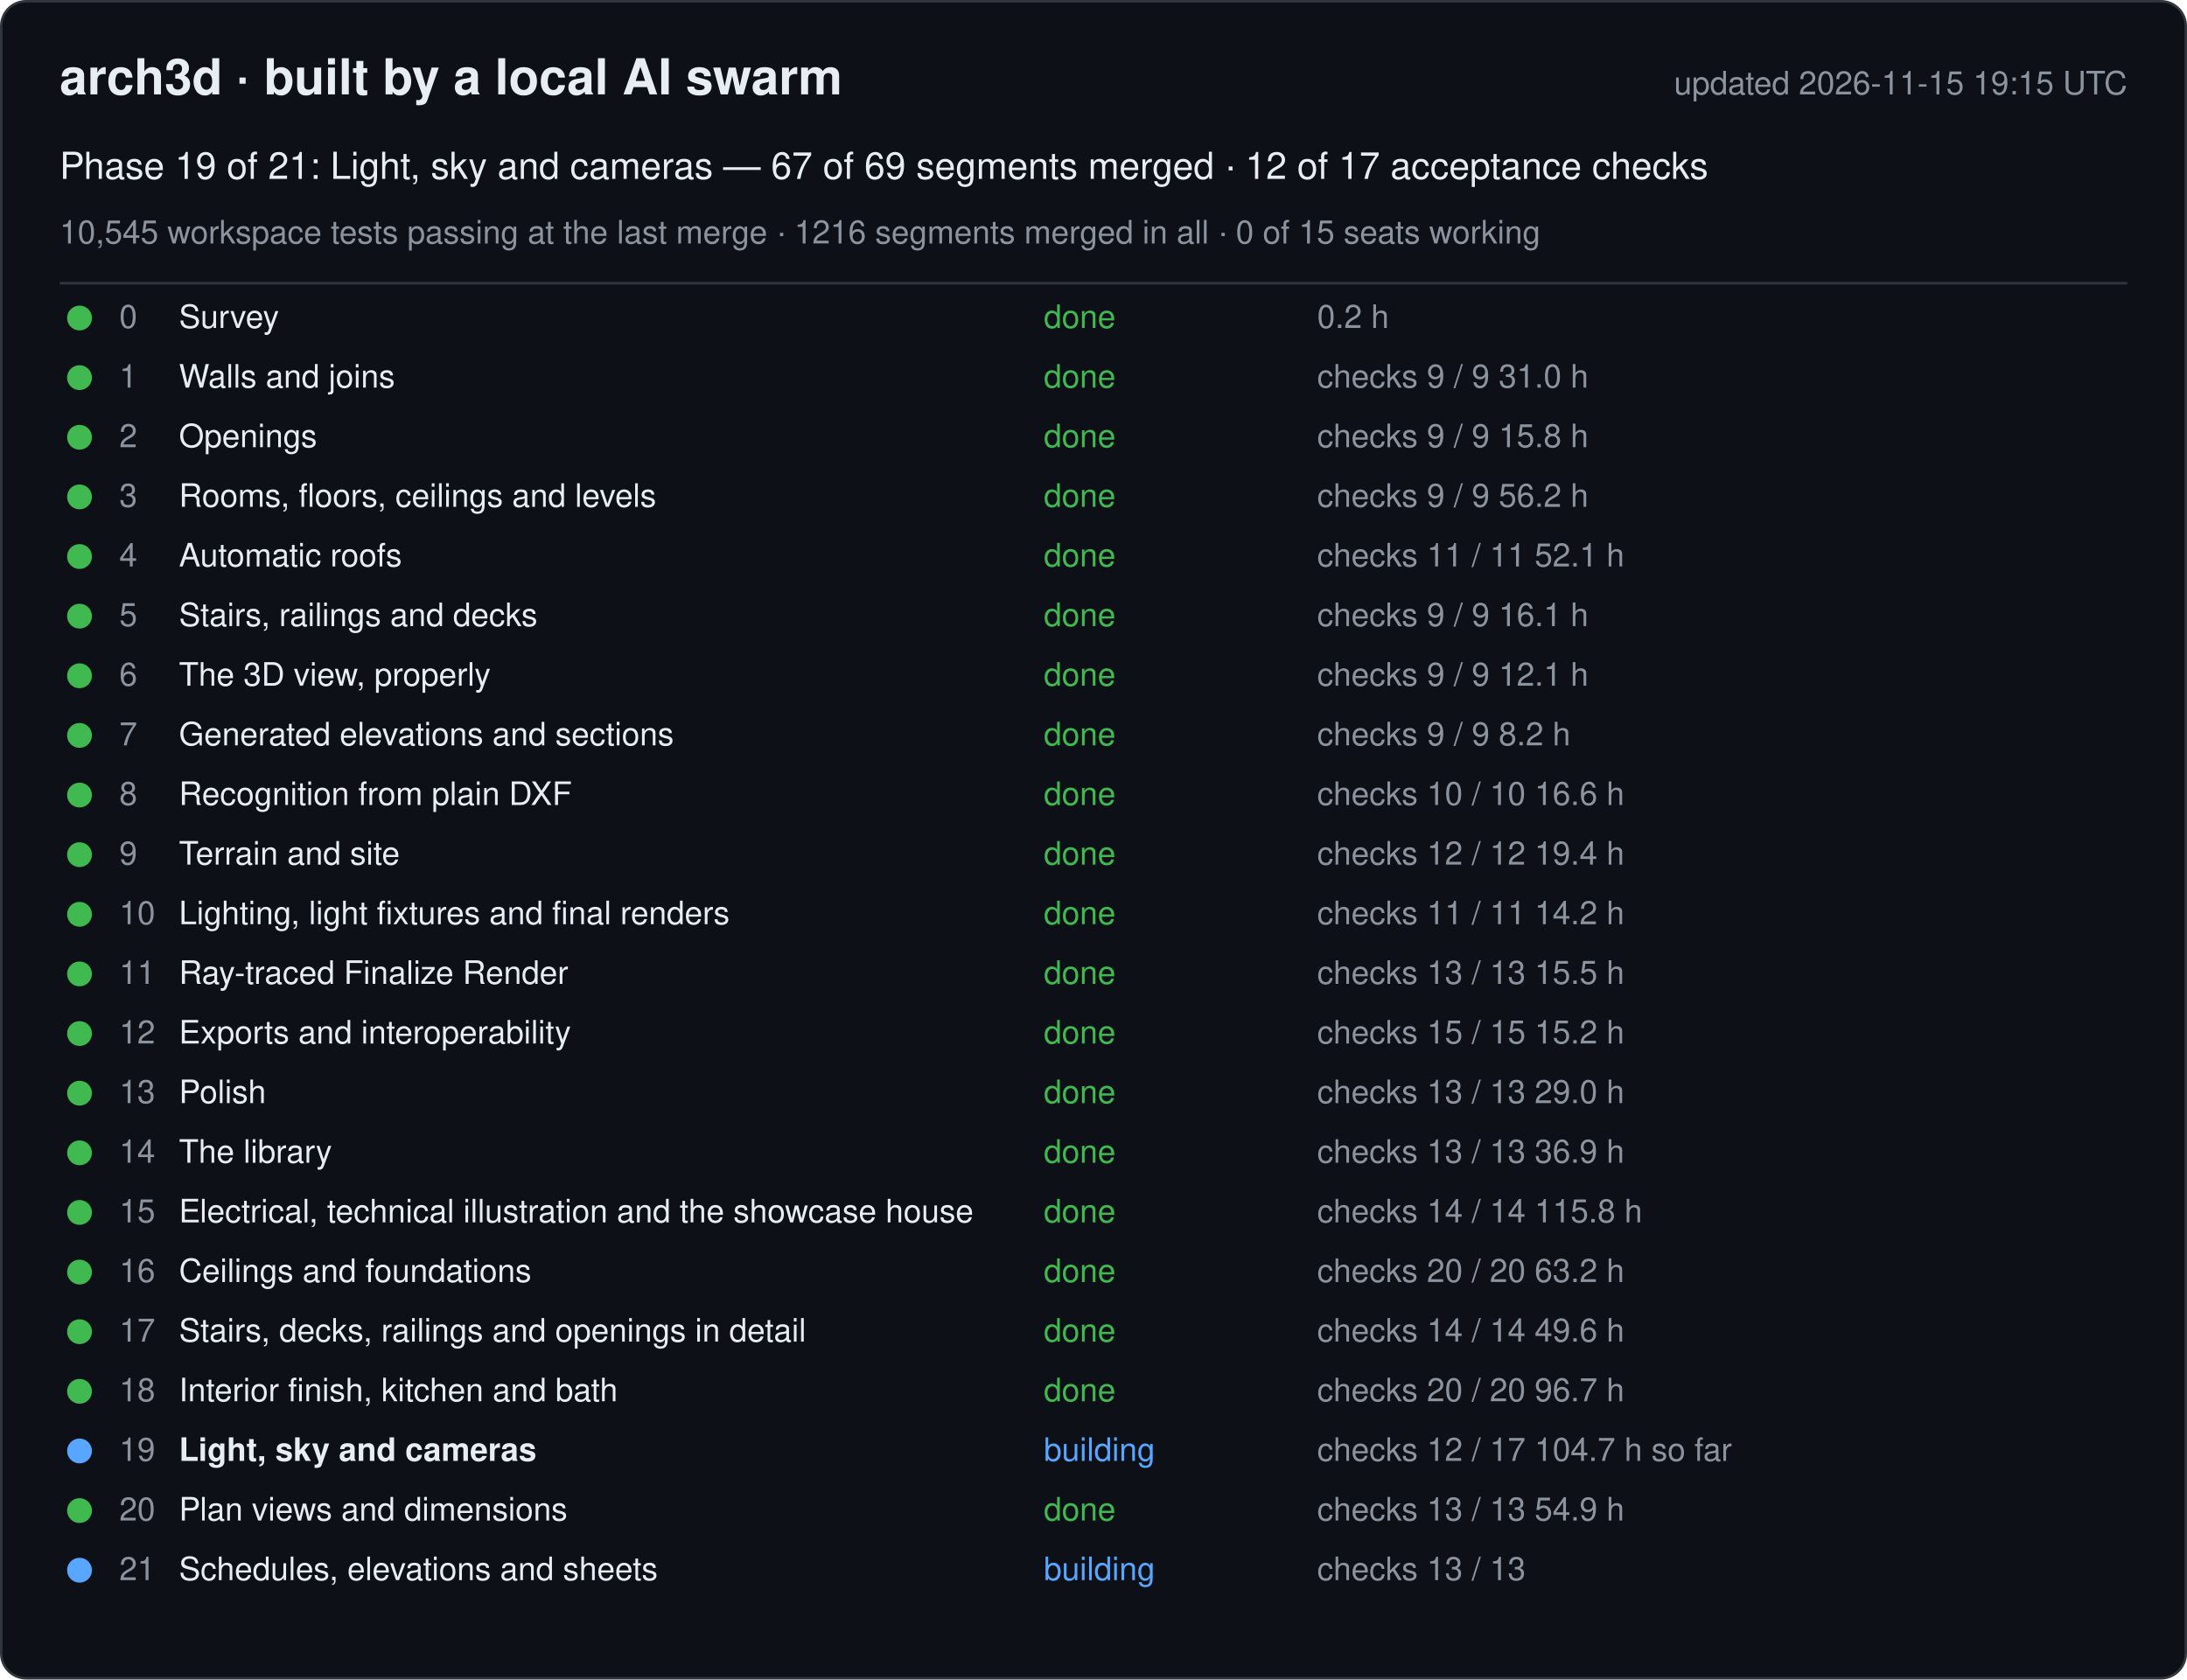
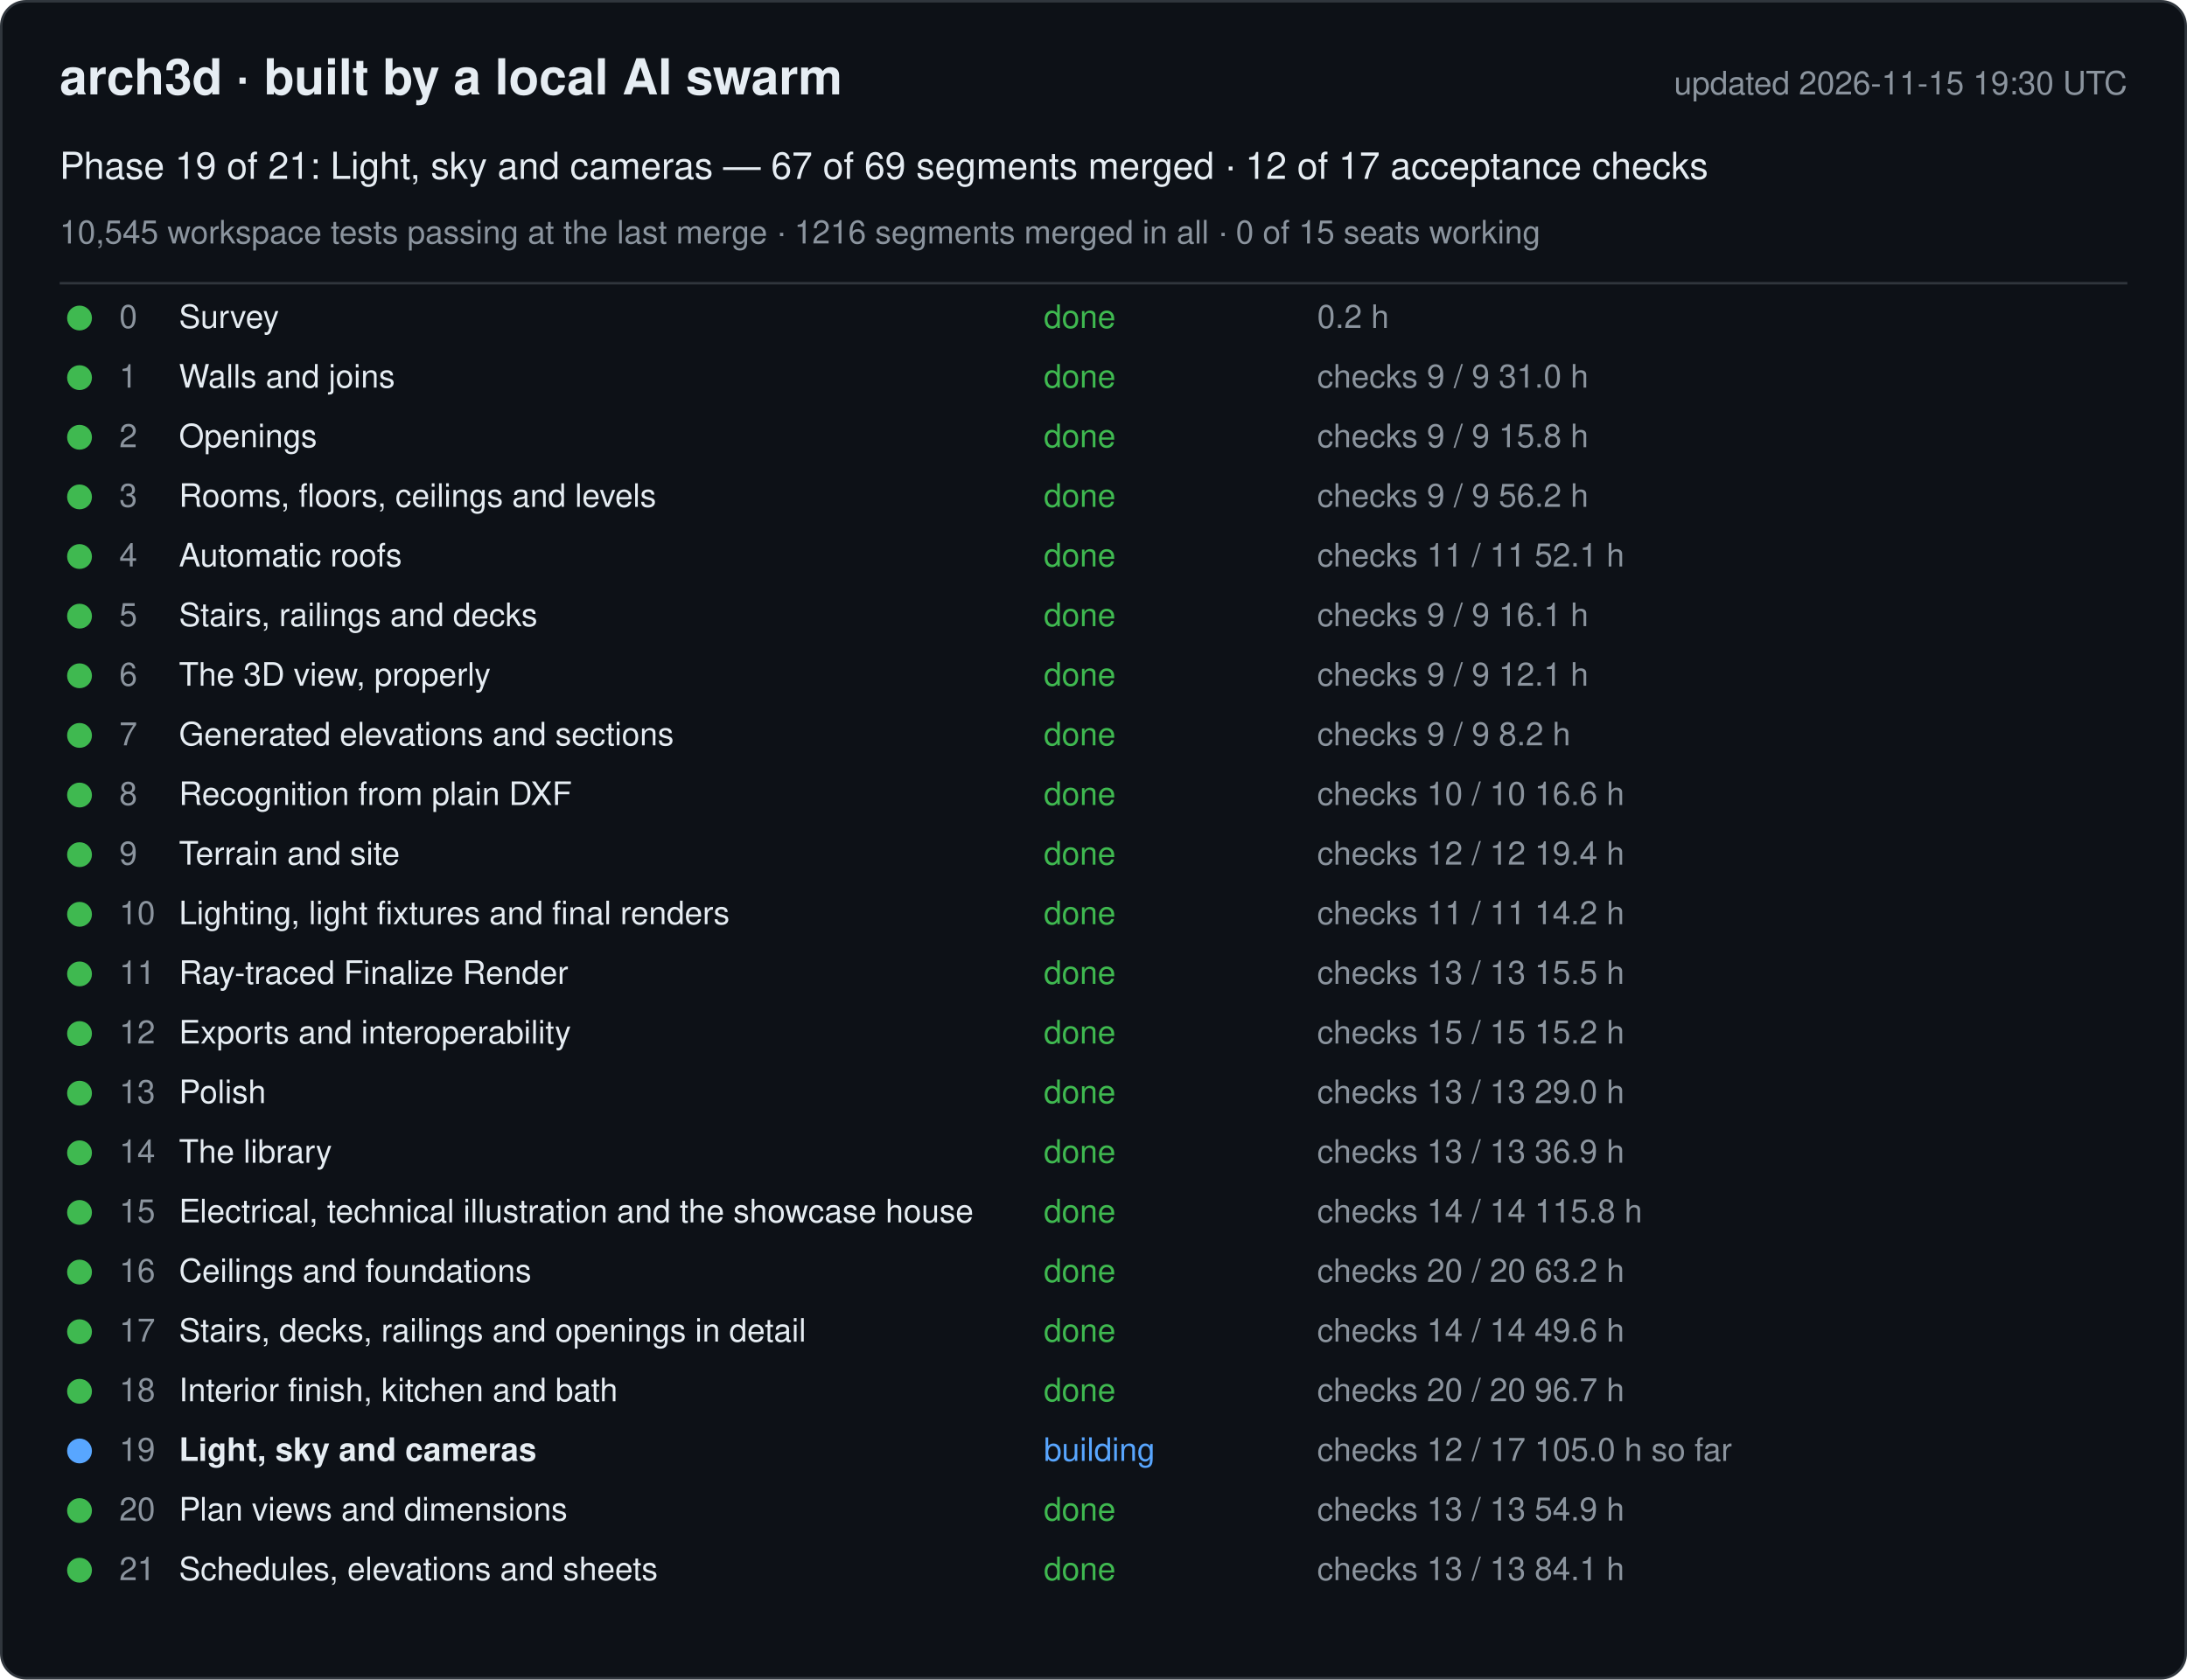
<svg xmlns="http://www.w3.org/2000/svg" width="880" height="676" viewBox="0 0 880 676" font-family="-apple-system, Segoe UI, Helvetica, Arial, sans-serif">
  <rect x="0.5" y="0.5" width="879" height="675" rx="10" fill="#0d1117" stroke="#30363d" />
  <text x="24" y="38" font-size="20" font-weight="600" fill="#e6edf3">arch3d · built by a local AI swarm</text>
-   <text x="856" y="38" font-size="13" fill="#8b949e" text-anchor="end">updated 2026-11-15 19:15 UTC</text>
+   <text x="856" y="38" font-size="13" fill="#8b949e" text-anchor="end">updated 2026-11-15 19:30 UTC</text>
  <text x="24" y="72" font-size="15" fill="#e6edf3">Phase 19 of 21: Light, sky and cameras — 67 of 69 segments merged · 12 of 17 acceptance checks</text>
  <text x="24" y="98" font-size="13" fill="#8b949e">10,545 workspace tests passing at the last merge · 1216 segments merged in all · 0 of 15 seats working</text>
  <line x1="24" y1="114" x2="856" y2="114" stroke="#30363d" />
  <g data-phase="0">
    <circle cx="32" cy="128" r="5" fill="#3fb950" />
    <text x="48" y="132" font-size="13" fill="#8b949e">0</text>
    <text x="72" y="132" font-size="13" fill="#e6edf3">Survey</text>
    <text x="420" y="132" font-size="13" fill="#3fb950">done</text>
    <text x="530" y="132" font-size="13" fill="#8b949e">0.2 h</text>
  </g>
  <g data-phase="1">
    <circle cx="32" cy="152" r="5" fill="#3fb950" />
    <text x="48" y="156" font-size="13" fill="#8b949e">1</text>
    <text x="72" y="156" font-size="13" fill="#e6edf3">Walls and joins</text>
    <text x="420" y="156" font-size="13" fill="#3fb950">done</text>
    <text x="530" y="156" font-size="13" fill="#8b949e">checks 9 / 9   31.0 h</text>
  </g>
  <g data-phase="2">
    <circle cx="32" cy="176" r="5" fill="#3fb950" />
    <text x="48" y="180" font-size="13" fill="#8b949e">2</text>
    <text x="72" y="180" font-size="13" fill="#e6edf3">Openings</text>
    <text x="420" y="180" font-size="13" fill="#3fb950">done</text>
    <text x="530" y="180" font-size="13" fill="#8b949e">checks 9 / 9   15.8 h</text>
  </g>
  <g data-phase="3">
    <circle cx="32" cy="200" r="5" fill="#3fb950" />
    <text x="48" y="204" font-size="13" fill="#8b949e">3</text>
    <text x="72" y="204" font-size="13" fill="#e6edf3">Rooms, floors, ceilings and levels</text>
    <text x="420" y="204" font-size="13" fill="#3fb950">done</text>
    <text x="530" y="204" font-size="13" fill="#8b949e">checks 9 / 9   56.2 h</text>
  </g>
  <g data-phase="4">
    <circle cx="32" cy="224" r="5" fill="#3fb950" />
    <text x="48" y="228" font-size="13" fill="#8b949e">4</text>
    <text x="72" y="228" font-size="13" fill="#e6edf3">Automatic roofs</text>
    <text x="420" y="228" font-size="13" fill="#3fb950">done</text>
    <text x="530" y="228" font-size="13" fill="#8b949e">checks 11 / 11   52.1 h</text>
  </g>
  <g data-phase="5">
    <circle cx="32" cy="248" r="5" fill="#3fb950" />
    <text x="48" y="252" font-size="13" fill="#8b949e">5</text>
    <text x="72" y="252" font-size="13" fill="#e6edf3">Stairs, railings and decks</text>
    <text x="420" y="252" font-size="13" fill="#3fb950">done</text>
    <text x="530" y="252" font-size="13" fill="#8b949e">checks 9 / 9   16.1 h</text>
  </g>
  <g data-phase="6">
    <circle cx="32" cy="272" r="5" fill="#3fb950" />
    <text x="48" y="276" font-size="13" fill="#8b949e">6</text>
    <text x="72" y="276" font-size="13" fill="#e6edf3">The 3D view, properly</text>
    <text x="420" y="276" font-size="13" fill="#3fb950">done</text>
    <text x="530" y="276" font-size="13" fill="#8b949e">checks 9 / 9   12.1 h</text>
  </g>
  <g data-phase="7">
    <circle cx="32" cy="296" r="5" fill="#3fb950" />
    <text x="48" y="300" font-size="13" fill="#8b949e">7</text>
    <text x="72" y="300" font-size="13" fill="#e6edf3">Generated elevations and sections</text>
    <text x="420" y="300" font-size="13" fill="#3fb950">done</text>
    <text x="530" y="300" font-size="13" fill="#8b949e">checks 9 / 9   8.2 h</text>
  </g>
  <g data-phase="8">
    <circle cx="32" cy="320" r="5" fill="#3fb950" />
    <text x="48" y="324" font-size="13" fill="#8b949e">8</text>
    <text x="72" y="324" font-size="13" fill="#e6edf3">Recognition from plain DXF</text>
    <text x="420" y="324" font-size="13" fill="#3fb950">done</text>
    <text x="530" y="324" font-size="13" fill="#8b949e">checks 10 / 10   16.6 h</text>
  </g>
  <g data-phase="9">
    <circle cx="32" cy="344" r="5" fill="#3fb950" />
    <text x="48" y="348" font-size="13" fill="#8b949e">9</text>
    <text x="72" y="348" font-size="13" fill="#e6edf3">Terrain and site</text>
    <text x="420" y="348" font-size="13" fill="#3fb950">done</text>
    <text x="530" y="348" font-size="13" fill="#8b949e">checks 12 / 12   19.4 h</text>
  </g>
  <g data-phase="10">
    <circle cx="32" cy="368" r="5" fill="#3fb950" />
    <text x="48" y="372" font-size="13" fill="#8b949e">10</text>
    <text x="72" y="372" font-size="13" fill="#e6edf3">Lighting, light fixtures and final renders</text>
    <text x="420" y="372" font-size="13" fill="#3fb950">done</text>
    <text x="530" y="372" font-size="13" fill="#8b949e">checks 11 / 11   14.2 h</text>
  </g>
  <g data-phase="11">
    <circle cx="32" cy="392" r="5" fill="#3fb950" />
    <text x="48" y="396" font-size="13" fill="#8b949e">11</text>
    <text x="72" y="396" font-size="13" fill="#e6edf3">Ray-traced Finalize Render</text>
    <text x="420" y="396" font-size="13" fill="#3fb950">done</text>
    <text x="530" y="396" font-size="13" fill="#8b949e">checks 13 / 13   15.5 h</text>
  </g>
  <g data-phase="12">
    <circle cx="32" cy="416" r="5" fill="#3fb950" />
    <text x="48" y="420" font-size="13" fill="#8b949e">12</text>
    <text x="72" y="420" font-size="13" fill="#e6edf3">Exports and interoperability</text>
    <text x="420" y="420" font-size="13" fill="#3fb950">done</text>
    <text x="530" y="420" font-size="13" fill="#8b949e">checks 15 / 15   15.2 h</text>
  </g>
  <g data-phase="13">
    <circle cx="32" cy="440" r="5" fill="#3fb950" />
    <text x="48" y="444" font-size="13" fill="#8b949e">13</text>
    <text x="72" y="444" font-size="13" fill="#e6edf3">Polish</text>
    <text x="420" y="444" font-size="13" fill="#3fb950">done</text>
    <text x="530" y="444" font-size="13" fill="#8b949e">checks 13 / 13   29.0 h</text>
  </g>
  <g data-phase="14">
    <circle cx="32" cy="464" r="5" fill="#3fb950" />
    <text x="48" y="468" font-size="13" fill="#8b949e">14</text>
    <text x="72" y="468" font-size="13" fill="#e6edf3">The library</text>
    <text x="420" y="468" font-size="13" fill="#3fb950">done</text>
    <text x="530" y="468" font-size="13" fill="#8b949e">checks 13 / 13   36.9 h</text>
  </g>
  <g data-phase="15">
    <circle cx="32" cy="488" r="5" fill="#3fb950" />
    <text x="48" y="492" font-size="13" fill="#8b949e">15</text>
    <text x="72" y="492" font-size="13" fill="#e6edf3">Electrical, technical illustration and the showcase house</text>
    <text x="420" y="492" font-size="13" fill="#3fb950">done</text>
    <text x="530" y="492" font-size="13" fill="#8b949e">checks 14 / 14   115.8 h</text>
  </g>
  <g data-phase="16">
    <circle cx="32" cy="512" r="5" fill="#3fb950" />
    <text x="48" y="516" font-size="13" fill="#8b949e">16</text>
    <text x="72" y="516" font-size="13" fill="#e6edf3">Ceilings and foundations</text>
    <text x="420" y="516" font-size="13" fill="#3fb950">done</text>
    <text x="530" y="516" font-size="13" fill="#8b949e">checks 20 / 20   63.2 h</text>
  </g>
  <g data-phase="17">
    <circle cx="32" cy="536" r="5" fill="#3fb950" />
    <text x="48" y="540" font-size="13" fill="#8b949e">17</text>
    <text x="72" y="540" font-size="13" fill="#e6edf3">Stairs, decks, railings and openings in detail</text>
    <text x="420" y="540" font-size="13" fill="#3fb950">done</text>
    <text x="530" y="540" font-size="13" fill="#8b949e">checks 14 / 14   49.6 h</text>
  </g>
  <g data-phase="18">
    <circle cx="32" cy="560" r="5" fill="#3fb950" />
    <text x="48" y="564" font-size="13" fill="#8b949e">18</text>
    <text x="72" y="564" font-size="13" fill="#e6edf3">Interior finish, kitchen and bath</text>
    <text x="420" y="564" font-size="13" fill="#3fb950">done</text>
    <text x="530" y="564" font-size="13" fill="#8b949e">checks 20 / 20   96.7 h</text>
  </g>
  <g data-phase="19">
    <circle cx="32" cy="584" r="5" fill="#58a6ff" />
    <text x="48" y="588" font-size="13" fill="#8b949e">19</text>
    <text x="72" y="588" font-size="13" fill="#e6edf3" font-weight="600">Light, sky and cameras</text>
    <text x="420" y="588" font-size="13" fill="#58a6ff">building</text>
-     <text x="530" y="588" font-size="13" fill="#8b949e">checks 12 / 17   104.7 h so far</text>
+     <text x="530" y="588" font-size="13" fill="#8b949e">checks 12 / 17   105.0 h so far</text>
  </g>
  <g data-phase="20">
    <circle cx="32" cy="608" r="5" fill="#3fb950" />
    <text x="48" y="612" font-size="13" fill="#8b949e">20</text>
    <text x="72" y="612" font-size="13" fill="#e6edf3">Plan views and dimensions</text>
    <text x="420" y="612" font-size="13" fill="#3fb950">done</text>
    <text x="530" y="612" font-size="13" fill="#8b949e">checks 13 / 13   54.9 h</text>
  </g>
  <g data-phase="21">
-     <circle cx="32" cy="632" r="5" fill="#58a6ff" />
+     <circle cx="32" cy="632" r="5" fill="#3fb950" />
    <text x="48" y="636" font-size="13" fill="#8b949e">21</text>
    <text x="72" y="636" font-size="13" fill="#e6edf3">Schedules, elevations and sheets</text>
-     <text x="420" y="636" font-size="13" fill="#58a6ff">building</text>
-     <text x="530" y="636" font-size="13" fill="#8b949e">checks 13 / 13</text>
+     <text x="420" y="636" font-size="13" fill="#3fb950">done</text>
+     <text x="530" y="636" font-size="13" fill="#8b949e">checks 13 / 13   84.1 h</text>
  </g>
</svg>
